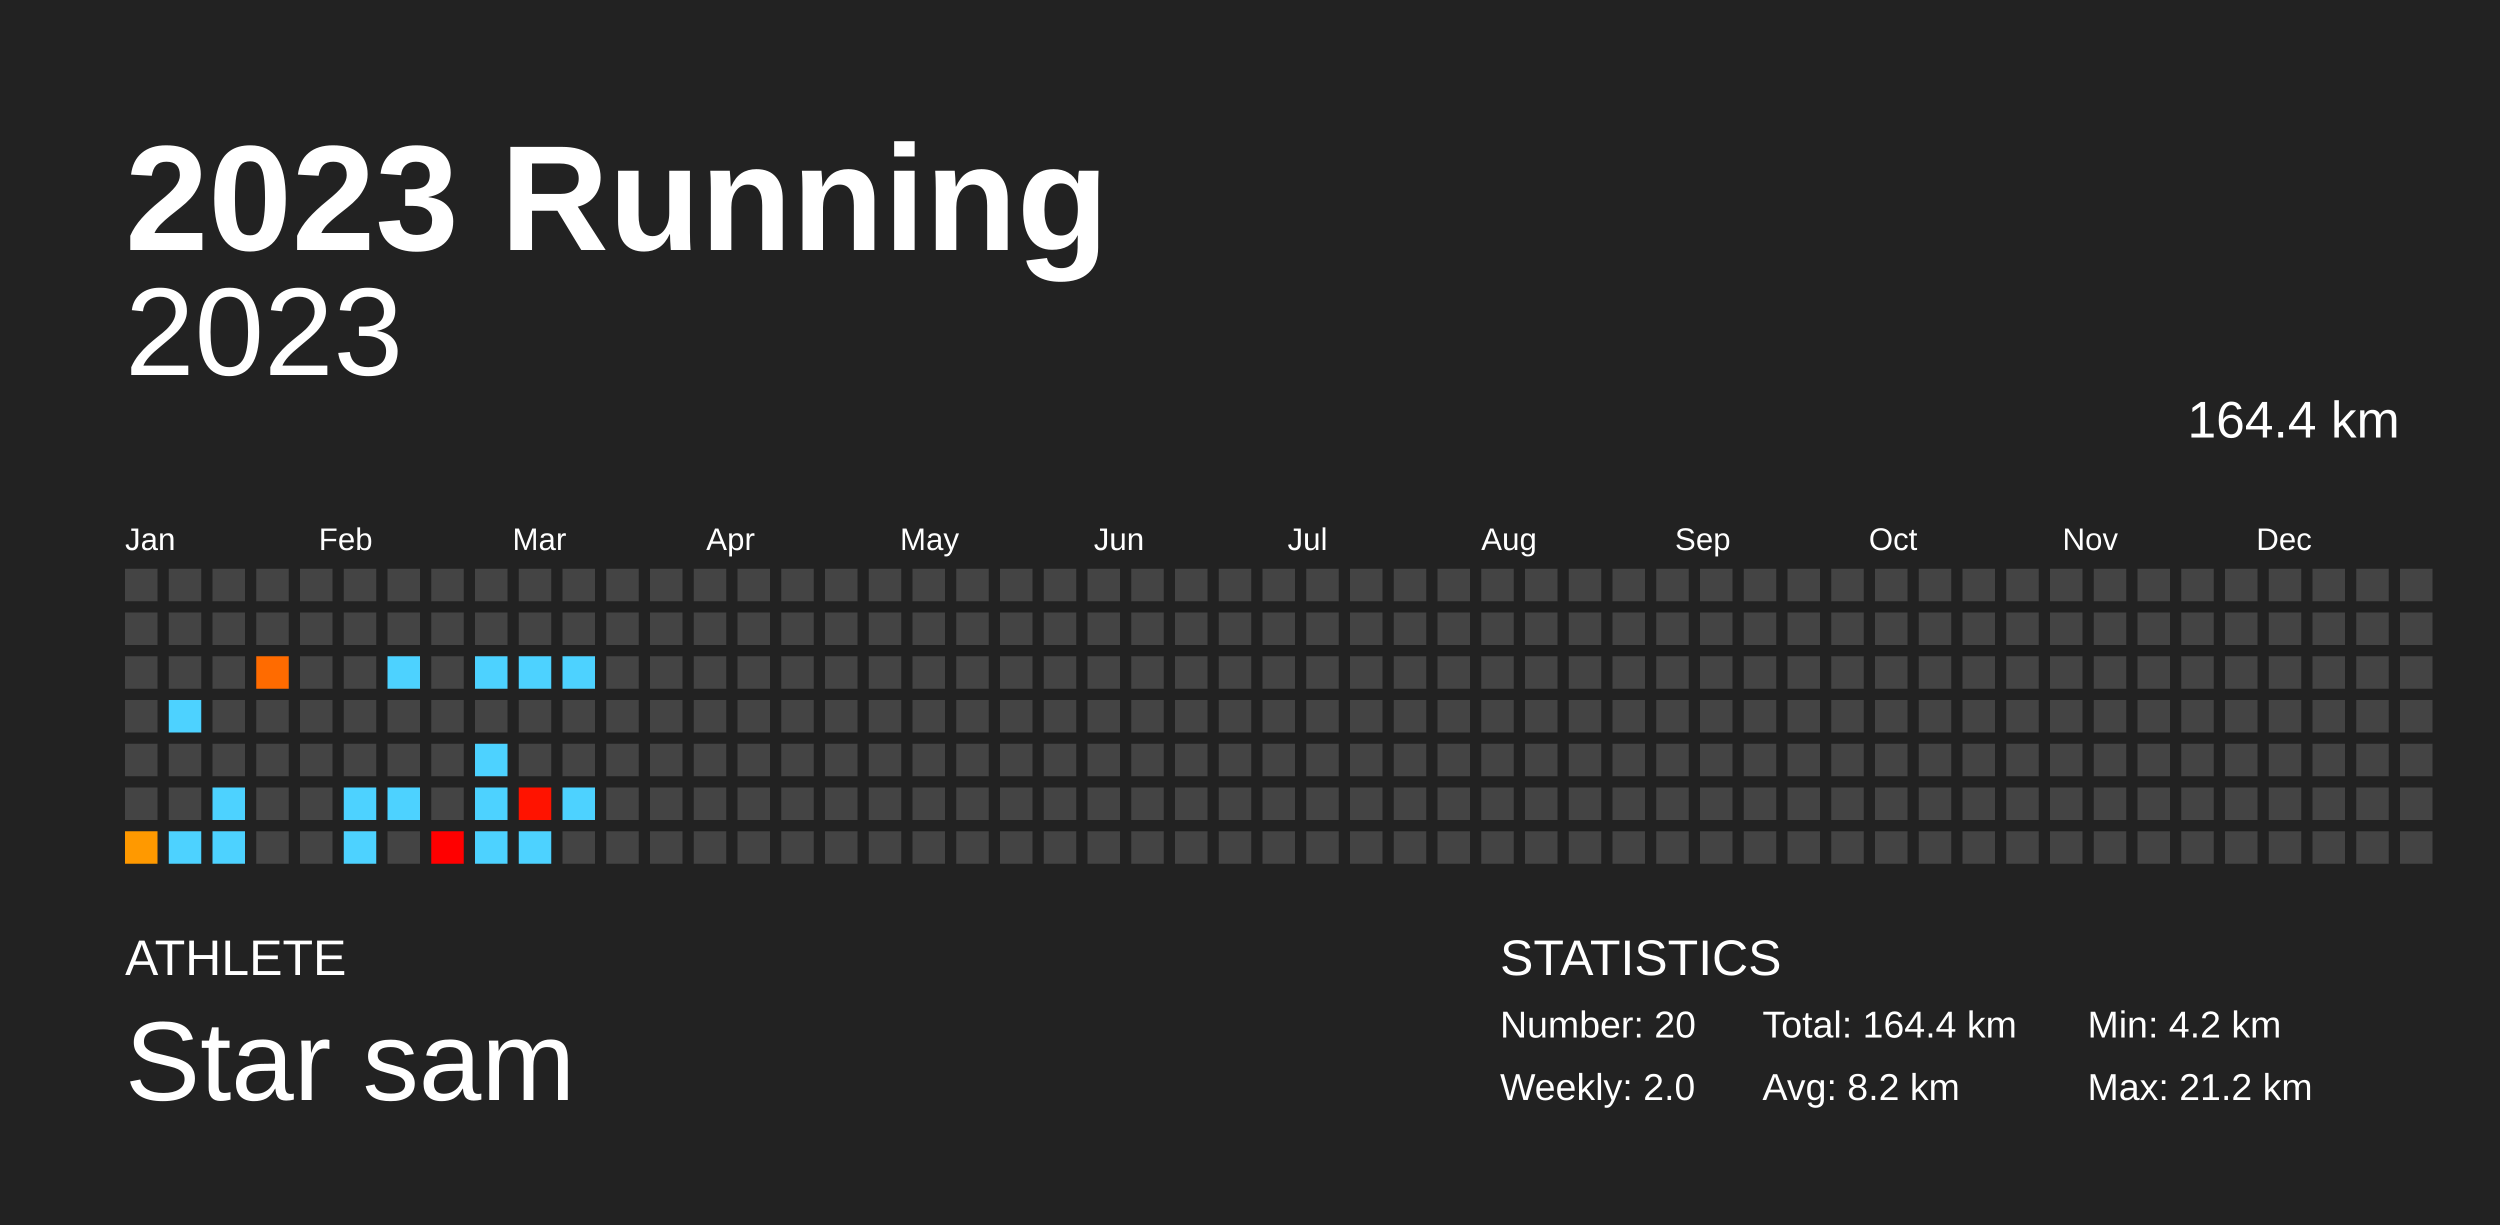
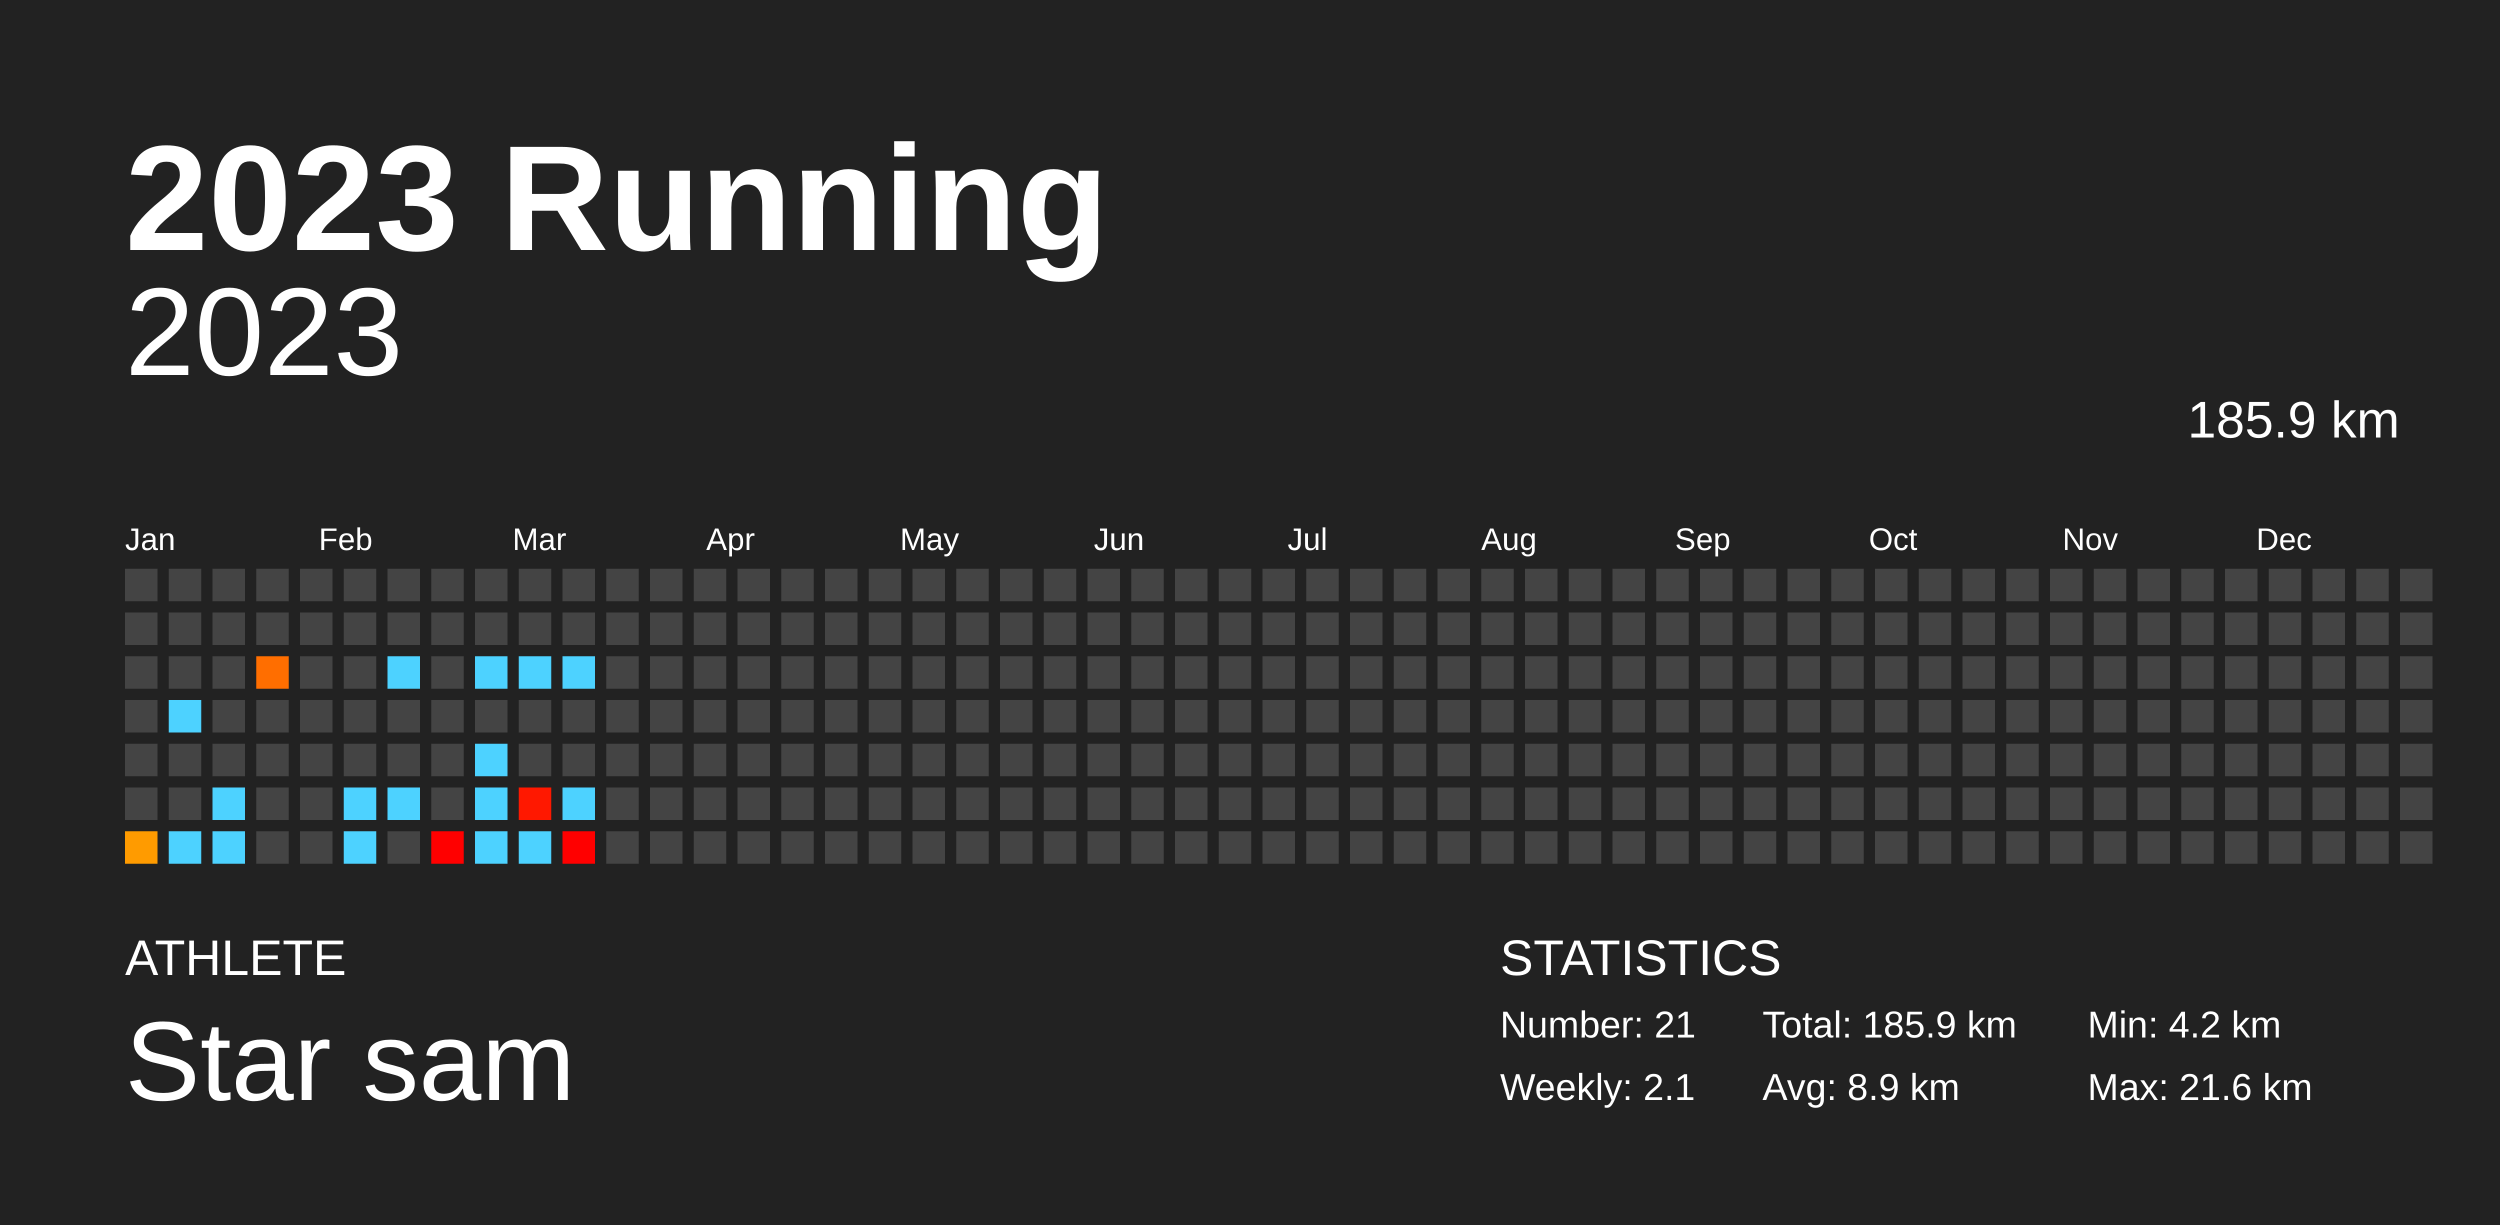
<svg xmlns="http://www.w3.org/2000/svg" baseProfile="full" height="98mm" version="1.1" viewBox="0,0,200,98" width="200mm">
  <defs />
  <rect fill="#222222" height="98" width="200" x="0" y="0" />
  <text fill="#FFFFFF" style="font-size:12px; font-family:Arial; font-weight:bold;" x="10" y="20">2023 Running</text>
  <text fill="#FFFFFF" style="font-size:4px; font-family:Arial" x="10" y="78">ATHLETE</text>
  <text fill="#FFFFFF" style="font-size:9px; font-family:Arial" x="10" y="88">Star sam</text>
  <text fill="#FFFFFF" style="font-size:4px; font-family:Arial" x="120" y="78">STATISTICS</text>
-   <text fill="#FFFFFF" style="font-size:3px; font-family:Arial" x="120" y="83">Number: 20</text>
-   <text fill="#FFFFFF" style="font-size:3px; font-family:Arial" x="120" y="88">Weekly: 2.0</text>
-   <text fill="#FFFFFF" style="font-size:3px; font-family:Arial" x="141" y="83">Total: 164.4 km</text>
-   <text fill="#FFFFFF" style="font-size:3px; font-family:Arial" x="141" y="88">Avg: 8.2 km</text>
+   <text fill="#FFFFFF" style="font-size:3px; font-family:Arial" x="120" y="83">Number: 21</text>
+   <text fill="#FFFFFF" style="font-size:3px; font-family:Arial" x="120" y="88">Weekly: 2.1</text>
+   <text fill="#FFFFFF" style="font-size:3px; font-family:Arial" x="141" y="83">Total: 185.9 km</text>
+   <text fill="#FFFFFF" style="font-size:3px; font-family:Arial" x="141" y="88">Avg: 8.9 km</text>
  <text fill="#FFFFFF" style="font-size:3px; font-family:Arial" x="167" y="83">Min: 4.2 km</text>
-   <text fill="#FFFFFF" style="font-size:3px; font-family:Arial" x="167" y="88">Max: 21.2 km</text>
+   <text fill="#FFFFFF" style="font-size:3px; font-family:Arial" x="167" y="88">Max: 21.6 km</text>
  <text alignment-baseline="hanging" fill="#FFFFFF" style="font-size:10.0px; font-family:Arial;" x="10" y="30">2023</text>
-   <text alignment-baseline="hanging" fill="#FFFFFF" style="font-size:4.125px; font-family:Arial;" x="175" y="35">164.4 km</text>
+   <text alignment-baseline="hanging" fill="#FFFFFF" style="font-size:4.125px; font-family:Arial;" x="175" y="35">185.9 km</text>
  <text fill="#FFFFFF" style="font-size:2.5px; font-family:Arial" x="10.0" y="44">Jan</text>
  <text fill="#FFFFFF" style="font-size:2.5px; font-family:Arial" x="25.5" y="44">Feb</text>
  <text fill="#FFFFFF" style="font-size:2.5px; font-family:Arial" x="41.0" y="44">Mar</text>
  <text fill="#FFFFFF" style="font-size:2.5px; font-family:Arial" x="56.5" y="44">Apr</text>
  <text fill="#FFFFFF" style="font-size:2.5px; font-family:Arial" x="72.0" y="44">May</text>
  <text fill="#FFFFFF" style="font-size:2.5px; font-family:Arial" x="87.5" y="44">Jun</text>
  <text fill="#FFFFFF" style="font-size:2.5px; font-family:Arial" x="103.0" y="44">Jul</text>
  <text fill="#FFFFFF" style="font-size:2.5px; font-family:Arial" x="118.5" y="44">Aug</text>
  <text fill="#FFFFFF" style="font-size:2.5px; font-family:Arial" x="134.0" y="44">Sep</text>
  <text fill="#FFFFFF" style="font-size:2.5px; font-family:Arial" x="149.5" y="44">Oct</text>
  <text fill="#FFFFFF" style="font-size:2.5px; font-family:Arial" x="165.0" y="44">Nov</text>
  <text fill="#FFFFFF" style="font-size:2.5px; font-family:Arial" x="180.5" y="44">Dec</text>
  <rect fill="#444444" height="2.6" width="2.6" x="10.0" y="45.5" />
  <rect fill="#444444" height="2.6" width="2.6" x="10.0" y="49.0" />
  <rect fill="#444444" height="2.6" width="2.6" x="10.0" y="52.5" />
  <rect fill="#444444" height="2.6" width="2.6" x="10.0" y="56.0" />
  <rect fill="#444444" height="2.6" width="2.6" x="10.0" y="59.5" />
  <rect fill="#444444" height="2.6" width="2.6" x="10.0" y="63.0" />
-   <rect fill="#ff9900" height="2.6" width="2.6" x="10.0" y="66.5" />
+   <rect fill="#ff9b00" height="2.6" width="2.6" x="10.0" y="66.5" />
  <rect fill="#444444" height="2.6" width="2.6" x="13.5" y="45.5" />
  <rect fill="#444444" height="2.6" width="2.6" x="13.5" y="49.0" />
  <rect fill="#444444" height="2.6" width="2.6" x="13.5" y="52.5" />
  <rect fill="#4dd2ff" height="2.6" width="2.6" x="13.5" y="56.0" />
  <rect fill="#444444" height="2.6" width="2.6" x="13.5" y="59.5" />
  <rect fill="#444444" height="2.6" width="2.6" x="13.5" y="63.0" />
  <rect fill="#4dd2ff" height="2.6" width="2.6" x="13.5" y="66.5" />
  <rect fill="#444444" height="2.6" width="2.6" x="17.0" y="45.5" />
  <rect fill="#444444" height="2.6" width="2.6" x="17.0" y="49.0" />
  <rect fill="#444444" height="2.6" width="2.6" x="17.0" y="52.5" />
  <rect fill="#444444" height="2.6" width="2.6" x="17.0" y="56.0" />
  <rect fill="#444444" height="2.6" width="2.6" x="17.0" y="59.5" />
  <rect fill="#4dd2ff" height="2.6" width="2.6" x="17.0" y="63.0" />
  <rect fill="#4dd2ff" height="2.6" width="2.6" x="17.0" y="66.5" />
  <rect fill="#444444" height="2.6" width="2.6" x="20.5" y="45.5" />
  <rect fill="#444444" height="2.6" width="2.6" x="20.5" y="49.0" />
-   <rect fill="#ff6b00" height="2.6" width="2.6" x="20.5" y="52.5" />
+   <rect fill="#ff6e00" height="2.6" width="2.6" x="20.5" y="52.5" />
  <rect fill="#444444" height="2.6" width="2.6" x="20.5" y="56.0" />
  <rect fill="#444444" height="2.6" width="2.6" x="20.5" y="59.5" />
  <rect fill="#444444" height="2.6" width="2.6" x="20.5" y="63.0" />
  <rect fill="#444444" height="2.6" width="2.6" x="20.5" y="66.5" />
  <rect fill="#444444" height="2.6" width="2.6" x="24.0" y="45.5" />
  <rect fill="#444444" height="2.6" width="2.6" x="24.0" y="49.0" />
  <rect fill="#444444" height="2.6" width="2.6" x="24.0" y="52.5" />
  <rect fill="#444444" height="2.6" width="2.6" x="24.0" y="56.0" />
  <rect fill="#444444" height="2.6" width="2.6" x="24.0" y="59.5" />
  <rect fill="#444444" height="2.6" width="2.6" x="24.0" y="63.0" />
  <rect fill="#444444" height="2.6" width="2.6" x="24.0" y="66.5" />
  <rect fill="#444444" height="2.6" width="2.6" x="27.5" y="45.5" />
  <rect fill="#444444" height="2.6" width="2.6" x="27.5" y="49.0" />
  <rect fill="#444444" height="2.6" width="2.6" x="27.5" y="52.5" />
  <rect fill="#444444" height="2.6" width="2.6" x="27.5" y="56.0" />
  <rect fill="#444444" height="2.6" width="2.6" x="27.5" y="59.5" />
  <rect fill="#4dd2ff" height="2.6" width="2.6" x="27.5" y="63.0" />
  <rect fill="#4dd2ff" height="2.6" width="2.6" x="27.5" y="66.5" />
  <rect fill="#444444" height="2.6" width="2.6" x="31.0" y="45.5" />
  <rect fill="#444444" height="2.6" width="2.6" x="31.0" y="49.0" />
  <rect fill="#4dd2ff" height="2.6" width="2.6" x="31.0" y="52.5" />
  <rect fill="#444444" height="2.6" width="2.6" x="31.0" y="56.0" />
  <rect fill="#444444" height="2.6" width="2.6" x="31.0" y="59.5" />
  <rect fill="#4dd2ff" height="2.6" width="2.6" x="31.0" y="63.0" />
  <rect fill="#444444" height="2.6" width="2.6" x="31.0" y="66.5" />
  <rect fill="#444444" height="2.6" width="2.6" x="34.5" y="45.5" />
  <rect fill="#444444" height="2.6" width="2.6" x="34.5" y="49.0" />
  <rect fill="#444444" height="2.6" width="2.6" x="34.5" y="52.5" />
  <rect fill="#444444" height="2.6" width="2.6" x="34.5" y="56.0" />
  <rect fill="#444444" height="2.6" width="2.6" x="34.5" y="59.5" />
  <rect fill="#444444" height="2.6" width="2.6" x="34.5" y="63.0" />
  <rect fill="red" height="2.6" width="2.6" x="34.5" y="66.5" />
  <rect fill="#444444" height="2.6" width="2.6" x="38.0" y="45.5" />
  <rect fill="#444444" height="2.6" width="2.6" x="38.0" y="49.0" />
  <rect fill="#4dd2ff" height="2.6" width="2.6" x="38.0" y="52.5" />
  <rect fill="#444444" height="2.6" width="2.6" x="38.0" y="56.0" />
  <rect fill="#4dd2ff" height="2.6" width="2.6" x="38.0" y="59.5" />
  <rect fill="#4dd2ff" height="2.6" width="2.6" x="38.0" y="63.0" />
  <rect fill="#4dd2ff" height="2.6" width="2.6" x="38.0" y="66.5" />
  <rect fill="#444444" height="2.6" width="2.6" x="41.5" y="45.5" />
  <rect fill="#444444" height="2.6" width="2.6" x="41.5" y="49.0" />
  <rect fill="#4dd2ff" height="2.6" width="2.6" x="41.5" y="52.5" />
  <rect fill="#444444" height="2.6" width="2.6" x="41.5" y="56.0" />
  <rect fill="#444444" height="2.6" width="2.6" x="41.5" y="59.5" />
-   <rect fill="#ff1300" height="2.6" width="2.6" x="41.5" y="63.0" />
+   <rect fill="#ff1800" height="2.6" width="2.6" x="41.5" y="63.0" />
  <rect fill="#4dd2ff" height="2.6" width="2.6" x="41.5" y="66.5" />
  <rect fill="#444444" height="2.6" width="2.6" x="45.0" y="45.5" />
  <rect fill="#444444" height="2.6" width="2.6" x="45.0" y="49.0" />
  <rect fill="#4dd2ff" height="2.6" width="2.6" x="45.0" y="52.5" />
  <rect fill="#444444" height="2.6" width="2.6" x="45.0" y="56.0" />
  <rect fill="#444444" height="2.6" width="2.6" x="45.0" y="59.5" />
  <rect fill="#4dd2ff" height="2.6" width="2.6" x="45.0" y="63.0" />
-   <rect fill="#444444" height="2.6" width="2.6" x="45.0" y="66.5" />
+   <rect fill="red" height="2.6" width="2.6" x="45.0" y="66.5" />
  <rect fill="#444444" height="2.6" width="2.6" x="48.5" y="45.5" />
  <rect fill="#444444" height="2.6" width="2.6" x="48.5" y="49.0" />
  <rect fill="#444444" height="2.6" width="2.6" x="48.5" y="52.5" />
  <rect fill="#444444" height="2.6" width="2.6" x="48.5" y="56.0" />
  <rect fill="#444444" height="2.6" width="2.6" x="48.5" y="59.5" />
  <rect fill="#444444" height="2.6" width="2.6" x="48.5" y="63.0" />
  <rect fill="#444444" height="2.6" width="2.6" x="48.5" y="66.5" />
  <rect fill="#444444" height="2.6" width="2.6" x="52.0" y="45.5" />
  <rect fill="#444444" height="2.6" width="2.6" x="52.0" y="49.0" />
  <rect fill="#444444" height="2.6" width="2.6" x="52.0" y="52.5" />
  <rect fill="#444444" height="2.6" width="2.6" x="52.0" y="56.0" />
  <rect fill="#444444" height="2.6" width="2.6" x="52.0" y="59.5" />
  <rect fill="#444444" height="2.6" width="2.6" x="52.0" y="63.0" />
  <rect fill="#444444" height="2.6" width="2.6" x="52.0" y="66.5" />
  <rect fill="#444444" height="2.6" width="2.6" x="55.5" y="45.5" />
  <rect fill="#444444" height="2.6" width="2.6" x="55.5" y="49.0" />
  <rect fill="#444444" height="2.6" width="2.6" x="55.5" y="52.5" />
  <rect fill="#444444" height="2.6" width="2.6" x="55.5" y="56.0" />
  <rect fill="#444444" height="2.6" width="2.6" x="55.5" y="59.5" />
  <rect fill="#444444" height="2.6" width="2.6" x="55.5" y="63.0" />
  <rect fill="#444444" height="2.6" width="2.6" x="55.5" y="66.5" />
  <rect fill="#444444" height="2.6" width="2.6" x="59.0" y="45.5" />
  <rect fill="#444444" height="2.6" width="2.6" x="59.0" y="49.0" />
  <rect fill="#444444" height="2.6" width="2.6" x="59.0" y="52.5" />
  <rect fill="#444444" height="2.6" width="2.6" x="59.0" y="56.0" />
  <rect fill="#444444" height="2.6" width="2.6" x="59.0" y="59.5" />
  <rect fill="#444444" height="2.6" width="2.6" x="59.0" y="63.0" />
  <rect fill="#444444" height="2.6" width="2.6" x="59.0" y="66.5" />
  <rect fill="#444444" height="2.6" width="2.6" x="62.5" y="45.5" />
  <rect fill="#444444" height="2.6" width="2.6" x="62.5" y="49.0" />
  <rect fill="#444444" height="2.6" width="2.6" x="62.5" y="52.5" />
  <rect fill="#444444" height="2.6" width="2.6" x="62.5" y="56.0" />
  <rect fill="#444444" height="2.6" width="2.6" x="62.5" y="59.5" />
  <rect fill="#444444" height="2.6" width="2.6" x="62.5" y="63.0" />
  <rect fill="#444444" height="2.6" width="2.6" x="62.5" y="66.5" />
  <rect fill="#444444" height="2.6" width="2.6" x="66.0" y="45.5" />
  <rect fill="#444444" height="2.6" width="2.6" x="66.0" y="49.0" />
  <rect fill="#444444" height="2.6" width="2.6" x="66.0" y="52.5" />
  <rect fill="#444444" height="2.6" width="2.6" x="66.0" y="56.0" />
  <rect fill="#444444" height="2.6" width="2.6" x="66.0" y="59.5" />
  <rect fill="#444444" height="2.6" width="2.6" x="66.0" y="63.0" />
  <rect fill="#444444" height="2.6" width="2.6" x="66.0" y="66.5" />
  <rect fill="#444444" height="2.6" width="2.6" x="69.5" y="45.5" />
  <rect fill="#444444" height="2.6" width="2.6" x="69.5" y="49.0" />
  <rect fill="#444444" height="2.6" width="2.6" x="69.5" y="52.5" />
  <rect fill="#444444" height="2.6" width="2.6" x="69.5" y="56.0" />
  <rect fill="#444444" height="2.6" width="2.6" x="69.5" y="59.5" />
  <rect fill="#444444" height="2.6" width="2.6" x="69.5" y="63.0" />
  <rect fill="#444444" height="2.6" width="2.6" x="69.5" y="66.5" />
  <rect fill="#444444" height="2.6" width="2.6" x="73.0" y="45.5" />
  <rect fill="#444444" height="2.6" width="2.6" x="73.0" y="49.0" />
  <rect fill="#444444" height="2.6" width="2.6" x="73.0" y="52.5" />
  <rect fill="#444444" height="2.6" width="2.6" x="73.0" y="56.0" />
  <rect fill="#444444" height="2.6" width="2.6" x="73.0" y="59.5" />
  <rect fill="#444444" height="2.6" width="2.6" x="73.0" y="63.0" />
  <rect fill="#444444" height="2.6" width="2.6" x="73.0" y="66.5" />
  <rect fill="#444444" height="2.6" width="2.6" x="76.5" y="45.5" />
  <rect fill="#444444" height="2.6" width="2.6" x="76.5" y="49.0" />
  <rect fill="#444444" height="2.6" width="2.6" x="76.5" y="52.5" />
  <rect fill="#444444" height="2.6" width="2.6" x="76.5" y="56.0" />
  <rect fill="#444444" height="2.6" width="2.6" x="76.5" y="59.5" />
  <rect fill="#444444" height="2.6" width="2.6" x="76.5" y="63.0" />
  <rect fill="#444444" height="2.6" width="2.6" x="76.5" y="66.5" />
  <rect fill="#444444" height="2.6" width="2.6" x="80.0" y="45.5" />
  <rect fill="#444444" height="2.6" width="2.6" x="80.0" y="49.0" />
  <rect fill="#444444" height="2.6" width="2.6" x="80.0" y="52.5" />
  <rect fill="#444444" height="2.6" width="2.6" x="80.0" y="56.0" />
  <rect fill="#444444" height="2.6" width="2.6" x="80.0" y="59.5" />
  <rect fill="#444444" height="2.6" width="2.6" x="80.0" y="63.0" />
  <rect fill="#444444" height="2.6" width="2.6" x="80.0" y="66.5" />
  <rect fill="#444444" height="2.6" width="2.6" x="83.5" y="45.5" />
  <rect fill="#444444" height="2.6" width="2.6" x="83.5" y="49.0" />
  <rect fill="#444444" height="2.6" width="2.6" x="83.5" y="52.5" />
  <rect fill="#444444" height="2.6" width="2.6" x="83.5" y="56.0" />
  <rect fill="#444444" height="2.6" width="2.6" x="83.5" y="59.5" />
  <rect fill="#444444" height="2.6" width="2.6" x="83.5" y="63.0" />
  <rect fill="#444444" height="2.6" width="2.6" x="83.5" y="66.5" />
  <rect fill="#444444" height="2.6" width="2.6" x="87.0" y="45.5" />
  <rect fill="#444444" height="2.6" width="2.6" x="87.0" y="49.0" />
  <rect fill="#444444" height="2.6" width="2.6" x="87.0" y="52.5" />
  <rect fill="#444444" height="2.6" width="2.6" x="87.0" y="56.0" />
  <rect fill="#444444" height="2.6" width="2.6" x="87.0" y="59.5" />
  <rect fill="#444444" height="2.6" width="2.6" x="87.0" y="63.0" />
  <rect fill="#444444" height="2.6" width="2.6" x="87.0" y="66.5" />
  <rect fill="#444444" height="2.6" width="2.6" x="90.5" y="45.5" />
  <rect fill="#444444" height="2.6" width="2.6" x="90.5" y="49.0" />
  <rect fill="#444444" height="2.6" width="2.6" x="90.5" y="52.5" />
  <rect fill="#444444" height="2.6" width="2.6" x="90.5" y="56.0" />
  <rect fill="#444444" height="2.6" width="2.6" x="90.5" y="59.5" />
  <rect fill="#444444" height="2.6" width="2.6" x="90.5" y="63.0" />
  <rect fill="#444444" height="2.6" width="2.6" x="90.5" y="66.5" />
  <rect fill="#444444" height="2.6" width="2.6" x="94.0" y="45.5" />
  <rect fill="#444444" height="2.6" width="2.6" x="94.0" y="49.0" />
  <rect fill="#444444" height="2.6" width="2.6" x="94.0" y="52.5" />
  <rect fill="#444444" height="2.6" width="2.6" x="94.0" y="56.0" />
  <rect fill="#444444" height="2.6" width="2.6" x="94.0" y="59.5" />
  <rect fill="#444444" height="2.6" width="2.6" x="94.0" y="63.0" />
  <rect fill="#444444" height="2.6" width="2.6" x="94.0" y="66.5" />
  <rect fill="#444444" height="2.6" width="2.6" x="97.5" y="45.5" />
  <rect fill="#444444" height="2.6" width="2.6" x="97.5" y="49.0" />
  <rect fill="#444444" height="2.6" width="2.6" x="97.5" y="52.5" />
  <rect fill="#444444" height="2.6" width="2.6" x="97.5" y="56.0" />
  <rect fill="#444444" height="2.6" width="2.6" x="97.5" y="59.5" />
  <rect fill="#444444" height="2.6" width="2.6" x="97.5" y="63.0" />
  <rect fill="#444444" height="2.6" width="2.6" x="97.5" y="66.5" />
  <rect fill="#444444" height="2.6" width="2.6" x="101.0" y="45.5" />
  <rect fill="#444444" height="2.6" width="2.6" x="101.0" y="49.0" />
  <rect fill="#444444" height="2.6" width="2.6" x="101.0" y="52.5" />
  <rect fill="#444444" height="2.6" width="2.6" x="101.0" y="56.0" />
  <rect fill="#444444" height="2.6" width="2.6" x="101.0" y="59.5" />
  <rect fill="#444444" height="2.6" width="2.6" x="101.0" y="63.0" />
  <rect fill="#444444" height="2.6" width="2.6" x="101.0" y="66.5" />
  <rect fill="#444444" height="2.6" width="2.6" x="104.5" y="45.5" />
  <rect fill="#444444" height="2.6" width="2.6" x="104.5" y="49.0" />
  <rect fill="#444444" height="2.6" width="2.6" x="104.5" y="52.5" />
  <rect fill="#444444" height="2.6" width="2.6" x="104.5" y="56.0" />
  <rect fill="#444444" height="2.6" width="2.6" x="104.5" y="59.5" />
  <rect fill="#444444" height="2.6" width="2.6" x="104.5" y="63.0" />
  <rect fill="#444444" height="2.6" width="2.6" x="104.5" y="66.5" />
  <rect fill="#444444" height="2.6" width="2.6" x="108.0" y="45.5" />
  <rect fill="#444444" height="2.6" width="2.6" x="108.0" y="49.0" />
  <rect fill="#444444" height="2.6" width="2.6" x="108.0" y="52.5" />
  <rect fill="#444444" height="2.6" width="2.6" x="108.0" y="56.0" />
  <rect fill="#444444" height="2.6" width="2.6" x="108.0" y="59.5" />
  <rect fill="#444444" height="2.6" width="2.6" x="108.0" y="63.0" />
  <rect fill="#444444" height="2.6" width="2.6" x="108.0" y="66.5" />
  <rect fill="#444444" height="2.6" width="2.6" x="111.5" y="45.5" />
  <rect fill="#444444" height="2.6" width="2.6" x="111.5" y="49.0" />
  <rect fill="#444444" height="2.6" width="2.6" x="111.5" y="52.5" />
  <rect fill="#444444" height="2.6" width="2.6" x="111.5" y="56.0" />
  <rect fill="#444444" height="2.6" width="2.6" x="111.5" y="59.5" />
  <rect fill="#444444" height="2.6" width="2.6" x="111.5" y="63.0" />
  <rect fill="#444444" height="2.6" width="2.6" x="111.5" y="66.5" />
  <rect fill="#444444" height="2.6" width="2.6" x="115.0" y="45.5" />
  <rect fill="#444444" height="2.6" width="2.6" x="115.0" y="49.0" />
  <rect fill="#444444" height="2.6" width="2.6" x="115.0" y="52.5" />
  <rect fill="#444444" height="2.6" width="2.6" x="115.0" y="56.0" />
  <rect fill="#444444" height="2.6" width="2.6" x="115.0" y="59.5" />
  <rect fill="#444444" height="2.6" width="2.6" x="115.0" y="63.0" />
  <rect fill="#444444" height="2.6" width="2.6" x="115.0" y="66.5" />
  <rect fill="#444444" height="2.6" width="2.6" x="118.5" y="45.5" />
  <rect fill="#444444" height="2.6" width="2.6" x="118.5" y="49.0" />
  <rect fill="#444444" height="2.6" width="2.6" x="118.5" y="52.5" />
  <rect fill="#444444" height="2.6" width="2.6" x="118.5" y="56.0" />
  <rect fill="#444444" height="2.6" width="2.6" x="118.5" y="59.5" />
  <rect fill="#444444" height="2.6" width="2.6" x="118.5" y="63.0" />
  <rect fill="#444444" height="2.6" width="2.6" x="118.5" y="66.5" />
  <rect fill="#444444" height="2.6" width="2.6" x="122.0" y="45.5" />
  <rect fill="#444444" height="2.6" width="2.6" x="122.0" y="49.0" />
  <rect fill="#444444" height="2.6" width="2.6" x="122.0" y="52.5" />
  <rect fill="#444444" height="2.6" width="2.6" x="122.0" y="56.0" />
  <rect fill="#444444" height="2.6" width="2.6" x="122.0" y="59.5" />
  <rect fill="#444444" height="2.6" width="2.6" x="122.0" y="63.0" />
  <rect fill="#444444" height="2.6" width="2.6" x="122.0" y="66.5" />
  <rect fill="#444444" height="2.6" width="2.6" x="125.5" y="45.5" />
  <rect fill="#444444" height="2.6" width="2.6" x="125.5" y="49.0" />
  <rect fill="#444444" height="2.6" width="2.6" x="125.5" y="52.5" />
  <rect fill="#444444" height="2.6" width="2.6" x="125.5" y="56.0" />
  <rect fill="#444444" height="2.6" width="2.6" x="125.5" y="59.5" />
  <rect fill="#444444" height="2.6" width="2.6" x="125.5" y="63.0" />
  <rect fill="#444444" height="2.6" width="2.6" x="125.5" y="66.5" />
  <rect fill="#444444" height="2.6" width="2.6" x="129.0" y="45.5" />
  <rect fill="#444444" height="2.6" width="2.6" x="129.0" y="49.0" />
  <rect fill="#444444" height="2.6" width="2.6" x="129.0" y="52.5" />
  <rect fill="#444444" height="2.6" width="2.6" x="129.0" y="56.0" />
  <rect fill="#444444" height="2.6" width="2.6" x="129.0" y="59.5" />
  <rect fill="#444444" height="2.6" width="2.6" x="129.0" y="63.0" />
  <rect fill="#444444" height="2.6" width="2.6" x="129.0" y="66.5" />
  <rect fill="#444444" height="2.6" width="2.6" x="132.5" y="45.5" />
  <rect fill="#444444" height="2.6" width="2.6" x="132.5" y="49.0" />
  <rect fill="#444444" height="2.6" width="2.6" x="132.5" y="52.5" />
  <rect fill="#444444" height="2.6" width="2.6" x="132.5" y="56.0" />
  <rect fill="#444444" height="2.6" width="2.6" x="132.5" y="59.5" />
  <rect fill="#444444" height="2.6" width="2.6" x="132.5" y="63.0" />
  <rect fill="#444444" height="2.6" width="2.6" x="132.5" y="66.5" />
  <rect fill="#444444" height="2.6" width="2.6" x="136.0" y="45.5" />
  <rect fill="#444444" height="2.6" width="2.6" x="136.0" y="49.0" />
  <rect fill="#444444" height="2.6" width="2.6" x="136.0" y="52.5" />
  <rect fill="#444444" height="2.6" width="2.6" x="136.0" y="56.0" />
  <rect fill="#444444" height="2.6" width="2.6" x="136.0" y="59.5" />
  <rect fill="#444444" height="2.6" width="2.6" x="136.0" y="63.0" />
  <rect fill="#444444" height="2.6" width="2.6" x="136.0" y="66.5" />
  <rect fill="#444444" height="2.6" width="2.6" x="139.5" y="45.5" />
  <rect fill="#444444" height="2.6" width="2.6" x="139.5" y="49.0" />
  <rect fill="#444444" height="2.6" width="2.6" x="139.5" y="52.5" />
  <rect fill="#444444" height="2.6" width="2.6" x="139.5" y="56.0" />
  <rect fill="#444444" height="2.6" width="2.6" x="139.5" y="59.5" />
  <rect fill="#444444" height="2.6" width="2.6" x="139.5" y="63.0" />
  <rect fill="#444444" height="2.6" width="2.6" x="139.5" y="66.5" />
  <rect fill="#444444" height="2.6" width="2.6" x="143.0" y="45.5" />
  <rect fill="#444444" height="2.6" width="2.6" x="143.0" y="49.0" />
  <rect fill="#444444" height="2.6" width="2.6" x="143.0" y="52.5" />
  <rect fill="#444444" height="2.6" width="2.6" x="143.0" y="56.0" />
  <rect fill="#444444" height="2.6" width="2.6" x="143.0" y="59.5" />
  <rect fill="#444444" height="2.6" width="2.6" x="143.0" y="63.0" />
  <rect fill="#444444" height="2.6" width="2.6" x="143.0" y="66.5" />
  <rect fill="#444444" height="2.6" width="2.6" x="146.5" y="45.5" />
  <rect fill="#444444" height="2.6" width="2.6" x="146.5" y="49.0" />
  <rect fill="#444444" height="2.6" width="2.6" x="146.5" y="52.5" />
  <rect fill="#444444" height="2.6" width="2.6" x="146.5" y="56.0" />
  <rect fill="#444444" height="2.6" width="2.6" x="146.5" y="59.5" />
  <rect fill="#444444" height="2.6" width="2.6" x="146.5" y="63.0" />
  <rect fill="#444444" height="2.6" width="2.6" x="146.5" y="66.5" />
  <rect fill="#444444" height="2.6" width="2.6" x="150.0" y="45.5" />
  <rect fill="#444444" height="2.6" width="2.6" x="150.0" y="49.0" />
  <rect fill="#444444" height="2.6" width="2.6" x="150.0" y="52.5" />
  <rect fill="#444444" height="2.6" width="2.6" x="150.0" y="56.0" />
  <rect fill="#444444" height="2.6" width="2.6" x="150.0" y="59.5" />
  <rect fill="#444444" height="2.6" width="2.6" x="150.0" y="63.0" />
  <rect fill="#444444" height="2.6" width="2.6" x="150.0" y="66.5" />
  <rect fill="#444444" height="2.6" width="2.6" x="153.5" y="45.5" />
  <rect fill="#444444" height="2.6" width="2.6" x="153.5" y="49.0" />
  <rect fill="#444444" height="2.6" width="2.6" x="153.5" y="52.5" />
  <rect fill="#444444" height="2.6" width="2.6" x="153.5" y="56.0" />
  <rect fill="#444444" height="2.6" width="2.6" x="153.5" y="59.5" />
  <rect fill="#444444" height="2.6" width="2.6" x="153.5" y="63.0" />
  <rect fill="#444444" height="2.6" width="2.6" x="153.5" y="66.5" />
  <rect fill="#444444" height="2.6" width="2.6" x="157.0" y="45.5" />
  <rect fill="#444444" height="2.6" width="2.6" x="157.0" y="49.0" />
  <rect fill="#444444" height="2.6" width="2.6" x="157.0" y="52.5" />
  <rect fill="#444444" height="2.6" width="2.6" x="157.0" y="56.0" />
  <rect fill="#444444" height="2.6" width="2.6" x="157.0" y="59.5" />
  <rect fill="#444444" height="2.6" width="2.6" x="157.0" y="63.0" />
  <rect fill="#444444" height="2.6" width="2.6" x="157.0" y="66.5" />
  <rect fill="#444444" height="2.6" width="2.6" x="160.5" y="45.5" />
  <rect fill="#444444" height="2.6" width="2.6" x="160.5" y="49.0" />
  <rect fill="#444444" height="2.6" width="2.6" x="160.5" y="52.5" />
  <rect fill="#444444" height="2.6" width="2.6" x="160.5" y="56.0" />
  <rect fill="#444444" height="2.6" width="2.6" x="160.5" y="59.5" />
  <rect fill="#444444" height="2.6" width="2.6" x="160.5" y="63.0" />
  <rect fill="#444444" height="2.6" width="2.6" x="160.5" y="66.5" />
  <rect fill="#444444" height="2.6" width="2.6" x="164.0" y="45.5" />
  <rect fill="#444444" height="2.6" width="2.6" x="164.0" y="49.0" />
  <rect fill="#444444" height="2.6" width="2.6" x="164.0" y="52.5" />
  <rect fill="#444444" height="2.6" width="2.6" x="164.0" y="56.0" />
  <rect fill="#444444" height="2.6" width="2.6" x="164.0" y="59.5" />
  <rect fill="#444444" height="2.6" width="2.6" x="164.0" y="63.0" />
  <rect fill="#444444" height="2.6" width="2.6" x="164.0" y="66.5" />
  <rect fill="#444444" height="2.6" width="2.6" x="167.5" y="45.5" />
  <rect fill="#444444" height="2.6" width="2.6" x="167.5" y="49.0" />
  <rect fill="#444444" height="2.6" width="2.6" x="167.5" y="52.5" />
  <rect fill="#444444" height="2.6" width="2.6" x="167.5" y="56.0" />
  <rect fill="#444444" height="2.6" width="2.6" x="167.5" y="59.5" />
  <rect fill="#444444" height="2.6" width="2.6" x="167.5" y="63.0" />
  <rect fill="#444444" height="2.6" width="2.6" x="167.5" y="66.5" />
  <rect fill="#444444" height="2.6" width="2.6" x="171.0" y="45.5" />
  <rect fill="#444444" height="2.6" width="2.6" x="171.0" y="49.0" />
  <rect fill="#444444" height="2.6" width="2.6" x="171.0" y="52.5" />
  <rect fill="#444444" height="2.6" width="2.6" x="171.0" y="56.0" />
  <rect fill="#444444" height="2.6" width="2.6" x="171.0" y="59.5" />
  <rect fill="#444444" height="2.6" width="2.6" x="171.0" y="63.0" />
  <rect fill="#444444" height="2.6" width="2.6" x="171.0" y="66.5" />
  <rect fill="#444444" height="2.6" width="2.6" x="174.5" y="45.5" />
  <rect fill="#444444" height="2.6" width="2.6" x="174.5" y="49.0" />
  <rect fill="#444444" height="2.6" width="2.6" x="174.5" y="52.5" />
  <rect fill="#444444" height="2.6" width="2.6" x="174.5" y="56.0" />
  <rect fill="#444444" height="2.6" width="2.6" x="174.5" y="59.5" />
  <rect fill="#444444" height="2.6" width="2.6" x="174.5" y="63.0" />
  <rect fill="#444444" height="2.6" width="2.6" x="174.5" y="66.5" />
  <rect fill="#444444" height="2.6" width="2.6" x="178.0" y="45.5" />
  <rect fill="#444444" height="2.6" width="2.6" x="178.0" y="49.0" />
  <rect fill="#444444" height="2.6" width="2.6" x="178.0" y="52.5" />
  <rect fill="#444444" height="2.6" width="2.6" x="178.0" y="56.0" />
  <rect fill="#444444" height="2.6" width="2.6" x="178.0" y="59.5" />
  <rect fill="#444444" height="2.6" width="2.6" x="178.0" y="63.0" />
  <rect fill="#444444" height="2.6" width="2.6" x="178.0" y="66.5" />
  <rect fill="#444444" height="2.6" width="2.6" x="181.5" y="45.5" />
  <rect fill="#444444" height="2.6" width="2.6" x="181.5" y="49.0" />
  <rect fill="#444444" height="2.6" width="2.6" x="181.5" y="52.5" />
  <rect fill="#444444" height="2.6" width="2.6" x="181.5" y="56.0" />
  <rect fill="#444444" height="2.6" width="2.6" x="181.5" y="59.5" />
  <rect fill="#444444" height="2.6" width="2.6" x="181.5" y="63.0" />
  <rect fill="#444444" height="2.6" width="2.6" x="181.5" y="66.5" />
  <rect fill="#444444" height="2.6" width="2.6" x="185.0" y="45.5" />
  <rect fill="#444444" height="2.6" width="2.6" x="185.0" y="49.0" />
  <rect fill="#444444" height="2.6" width="2.6" x="185.0" y="52.5" />
  <rect fill="#444444" height="2.6" width="2.6" x="185.0" y="56.0" />
  <rect fill="#444444" height="2.6" width="2.6" x="185.0" y="59.5" />
  <rect fill="#444444" height="2.6" width="2.6" x="185.0" y="63.0" />
  <rect fill="#444444" height="2.6" width="2.6" x="185.0" y="66.5" />
  <rect fill="#444444" height="2.6" width="2.6" x="188.5" y="45.5" />
  <rect fill="#444444" height="2.6" width="2.6" x="188.5" y="49.0" />
  <rect fill="#444444" height="2.6" width="2.6" x="188.5" y="52.5" />
  <rect fill="#444444" height="2.6" width="2.6" x="188.5" y="56.0" />
  <rect fill="#444444" height="2.6" width="2.6" x="188.5" y="59.5" />
  <rect fill="#444444" height="2.6" width="2.6" x="188.5" y="63.0" />
  <rect fill="#444444" height="2.6" width="2.6" x="188.5" y="66.5" />
  <rect fill="#444444" height="2.6" width="2.6" x="192.0" y="45.5" />
  <rect fill="#444444" height="2.6" width="2.6" x="192.0" y="49.0" />
  <rect fill="#444444" height="2.6" width="2.6" x="192.0" y="52.5" />
  <rect fill="#444444" height="2.6" width="2.6" x="192.0" y="56.0" />
  <rect fill="#444444" height="2.6" width="2.6" x="192.0" y="59.5" />
  <rect fill="#444444" height="2.6" width="2.6" x="192.0" y="63.0" />
  <rect fill="#444444" height="2.6" width="2.6" x="192.0" y="66.5" />
</svg>
